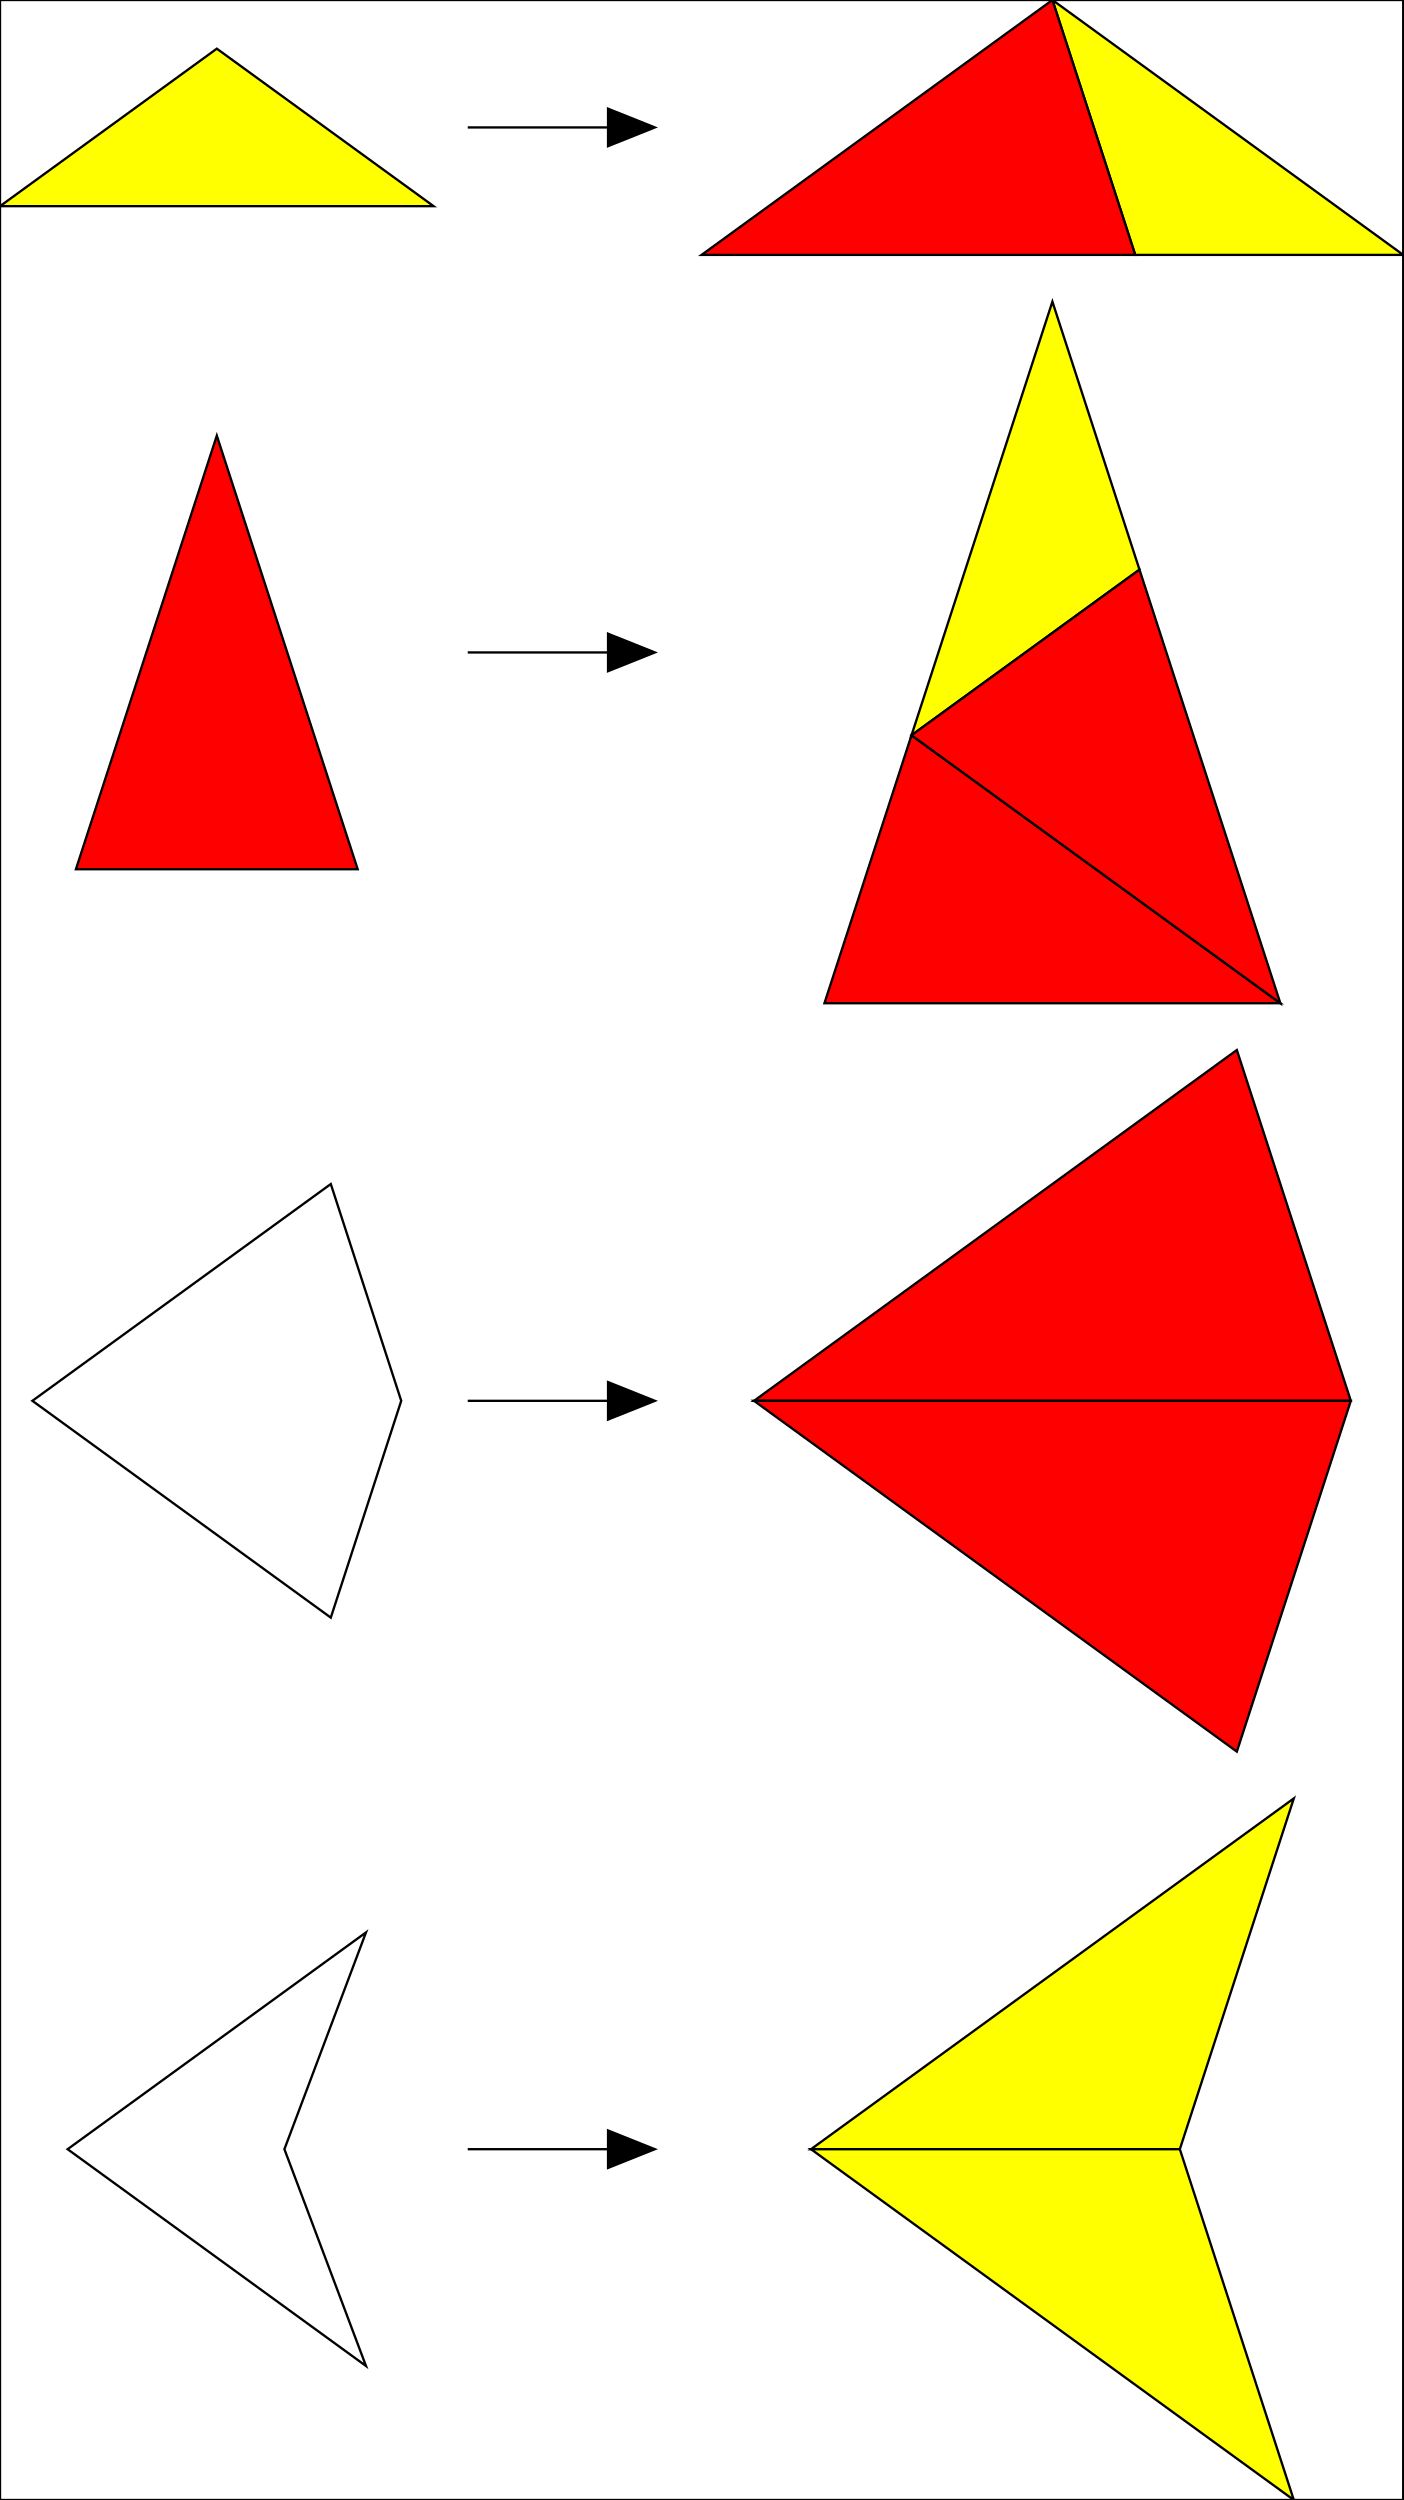
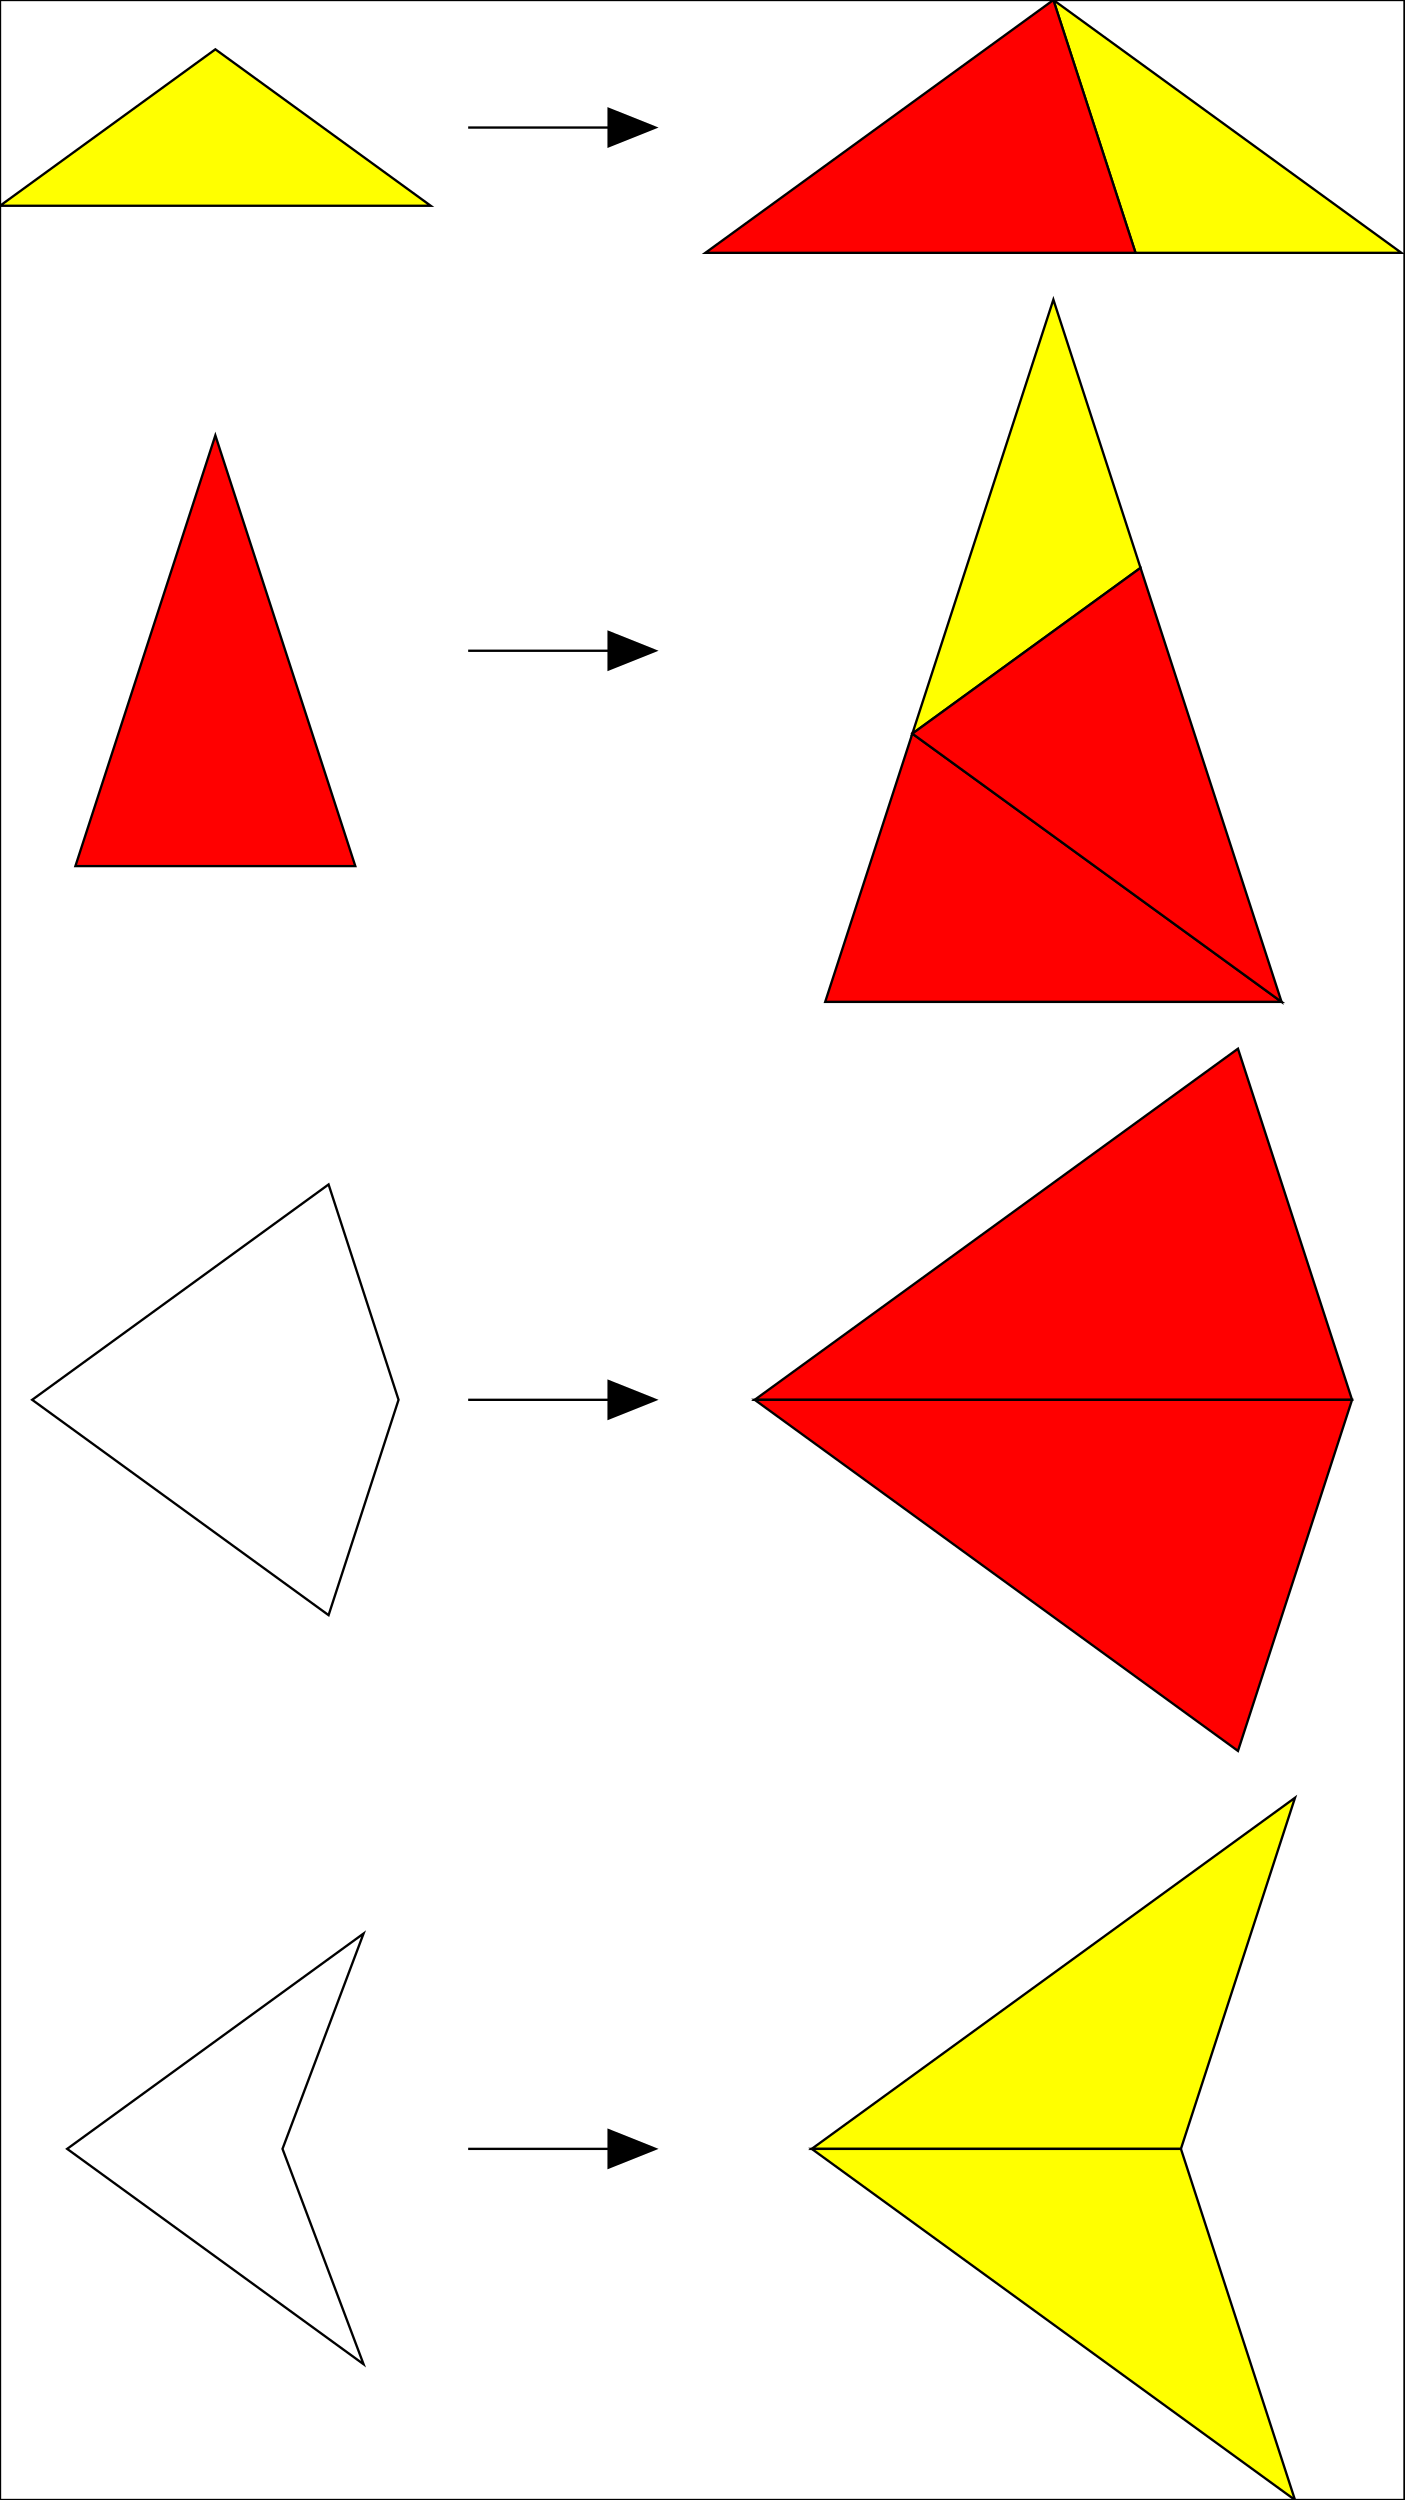
- <svg xmlns="http://www.w3.org/2000/svg" baseProfile="full" height="534.491" version="1.1" width="300">
+ <svg xmlns="http://www.w3.org/2000/svg" baseProfile="full" height="534" version="1.1" width="300">
  <defs>
    <style type="text/css">
* { stroke: black; stroke-width: 0.5px; }
#T1 { fill: yellow; } 
#T2 { fill: red; } 
#T3 { fill: #FFFFFF; } 
#T4 { fill: #FFFFFF; } 
</style>
  </defs>
-   <rect fill="white" height="534.491" width="300" x="0" y="0" />
+   <rect fill="white" height="534" width="300" x="0" y="0" />
  <polyline points="100,27.245 130,27.245" stroke="black" stroke-width="2" />
  <polygon fill="black" points="130,27.245 130,31.245 140,27.245 130,23.245" />
-   <polyline points="100,139.491 130,139.491" stroke="black" stroke-width="2" />
-   <polygon fill="black" points="130,139.491 130,143.491 140,139.491 130,135.491" />
-   <polyline points="100,299.491 130,299.491" stroke="black" stroke-width="2" />
-   <polygon fill="black" points="130,299.491 130,303.491 140,299.491 130,295.491" />
-   <polyline points="100,459.491 130,459.491" stroke="black" stroke-width="2" />
-   <polygon fill="black" points="130,459.491 130,463.491 140,459.491 130,455.491" />
+   <polyline points="100,139.0 130,139.0" stroke="black" stroke-width="2" />
+   <polygon fill="black" points="130,139.0 130,143.0 140,139.0 130,135.0" />
+   <polyline points="100,299.0 130,299.0" stroke="black" stroke-width="2" />
+   <polygon fill="black" points="130,299.0 130,303.0 140,299.0 130,295.0" />
+   <polyline points="100,459.0 130,459.0" stroke="black" stroke-width="2" />
+   <polygon fill="black" points="130,459.0 130,463.0 140,459.0 130,455.0" />
  <g id="T1">
-     <polygon points="300.0,54.491 242.705,54.491 225.0,2.1316282072803006e-14" />
-     <polygon points="1.4210854715202004e-14,44.084 46.353,10.407 92.705,44.084" />
-     <polygon points="225.0,64.491 243.616,121.786 194.878,157.196" />
-     <polygon points="173.386,459.491 252.245,459.491 276.614,384.491" />
-     <polygon points="173.386,459.491 252.245,459.491 276.614,534.491" />
+     <polygon points="299.325,54.0 242.546,54 225.0,7.105427357601002e-15" />
+     <polygon points="0.0,43.956 46,10.535 92,43.956" />
+     <polygon points="225.0,64.0 243.616,121.295 194.878,156.705" />
+     <polygon points="173.386,459.0 252.245,459.0 276.614,384.0" />
+     <polygon points="173.386,459.0 252.245,459.0 276.614,534.0" />
  </g>
  <g id="T2">
-     <polygon points="225.0,2.1316282072803006e-14 150.0,54.491 242.705,54.491" />
-     <polygon points="194.878,157.196 273.738,214.491 176.262,214.491" />
-     <polygon points="194.878,157.196 273.738,214.491 243.616,121.786" />
-     <polygon points="16.231,185.843 46.353,93.138 76.474,185.843" />
-     <polygon points="288.799,299.491 161.201,299.491 264.43,224.491" />
-     <polygon points="288.799,299.491 161.201,299.491 264.43,374.491" />
+     <polygon points="225.0,7.105427357601002e-15 150.675,54 242.546,54" />
+     <polygon points="194.878,156.705 273.738,214 176.262,214" />
+     <polygon points="194.878,156.705 273.738,214.0 243.616,121.295" />
+     <polygon points="16.107,185.0 46.0,93.0 75.893,185.0" />
+     <polygon points="288.799,299.0 161.201,299.0 264.43,224.0" />
+     <polygon points="288.799,299.0 161.201,299.0 264.43,374.0" />
  </g>
  <g id="T3">
-     <polygon points="6.923,299.491 70.722,253.138 85.782,299.491 70.722,345.843 6.923,299.491" />
+     <polygon points="6.87,299.0 70.184,253.0 85.13,299.0 70.184,345.0 6.87,299.0" />
  </g>
  <g id="T4">
-     <polygon points="14.453,459.491 78.252,413.138 60.806,459.491 78.252,505.843 14.453,459.491" />
+     <polygon points="14.343,459.0 77.657,413.0 60.343,459.0 77.657,505.0 14.343,459.0" />
  </g>
</svg>
